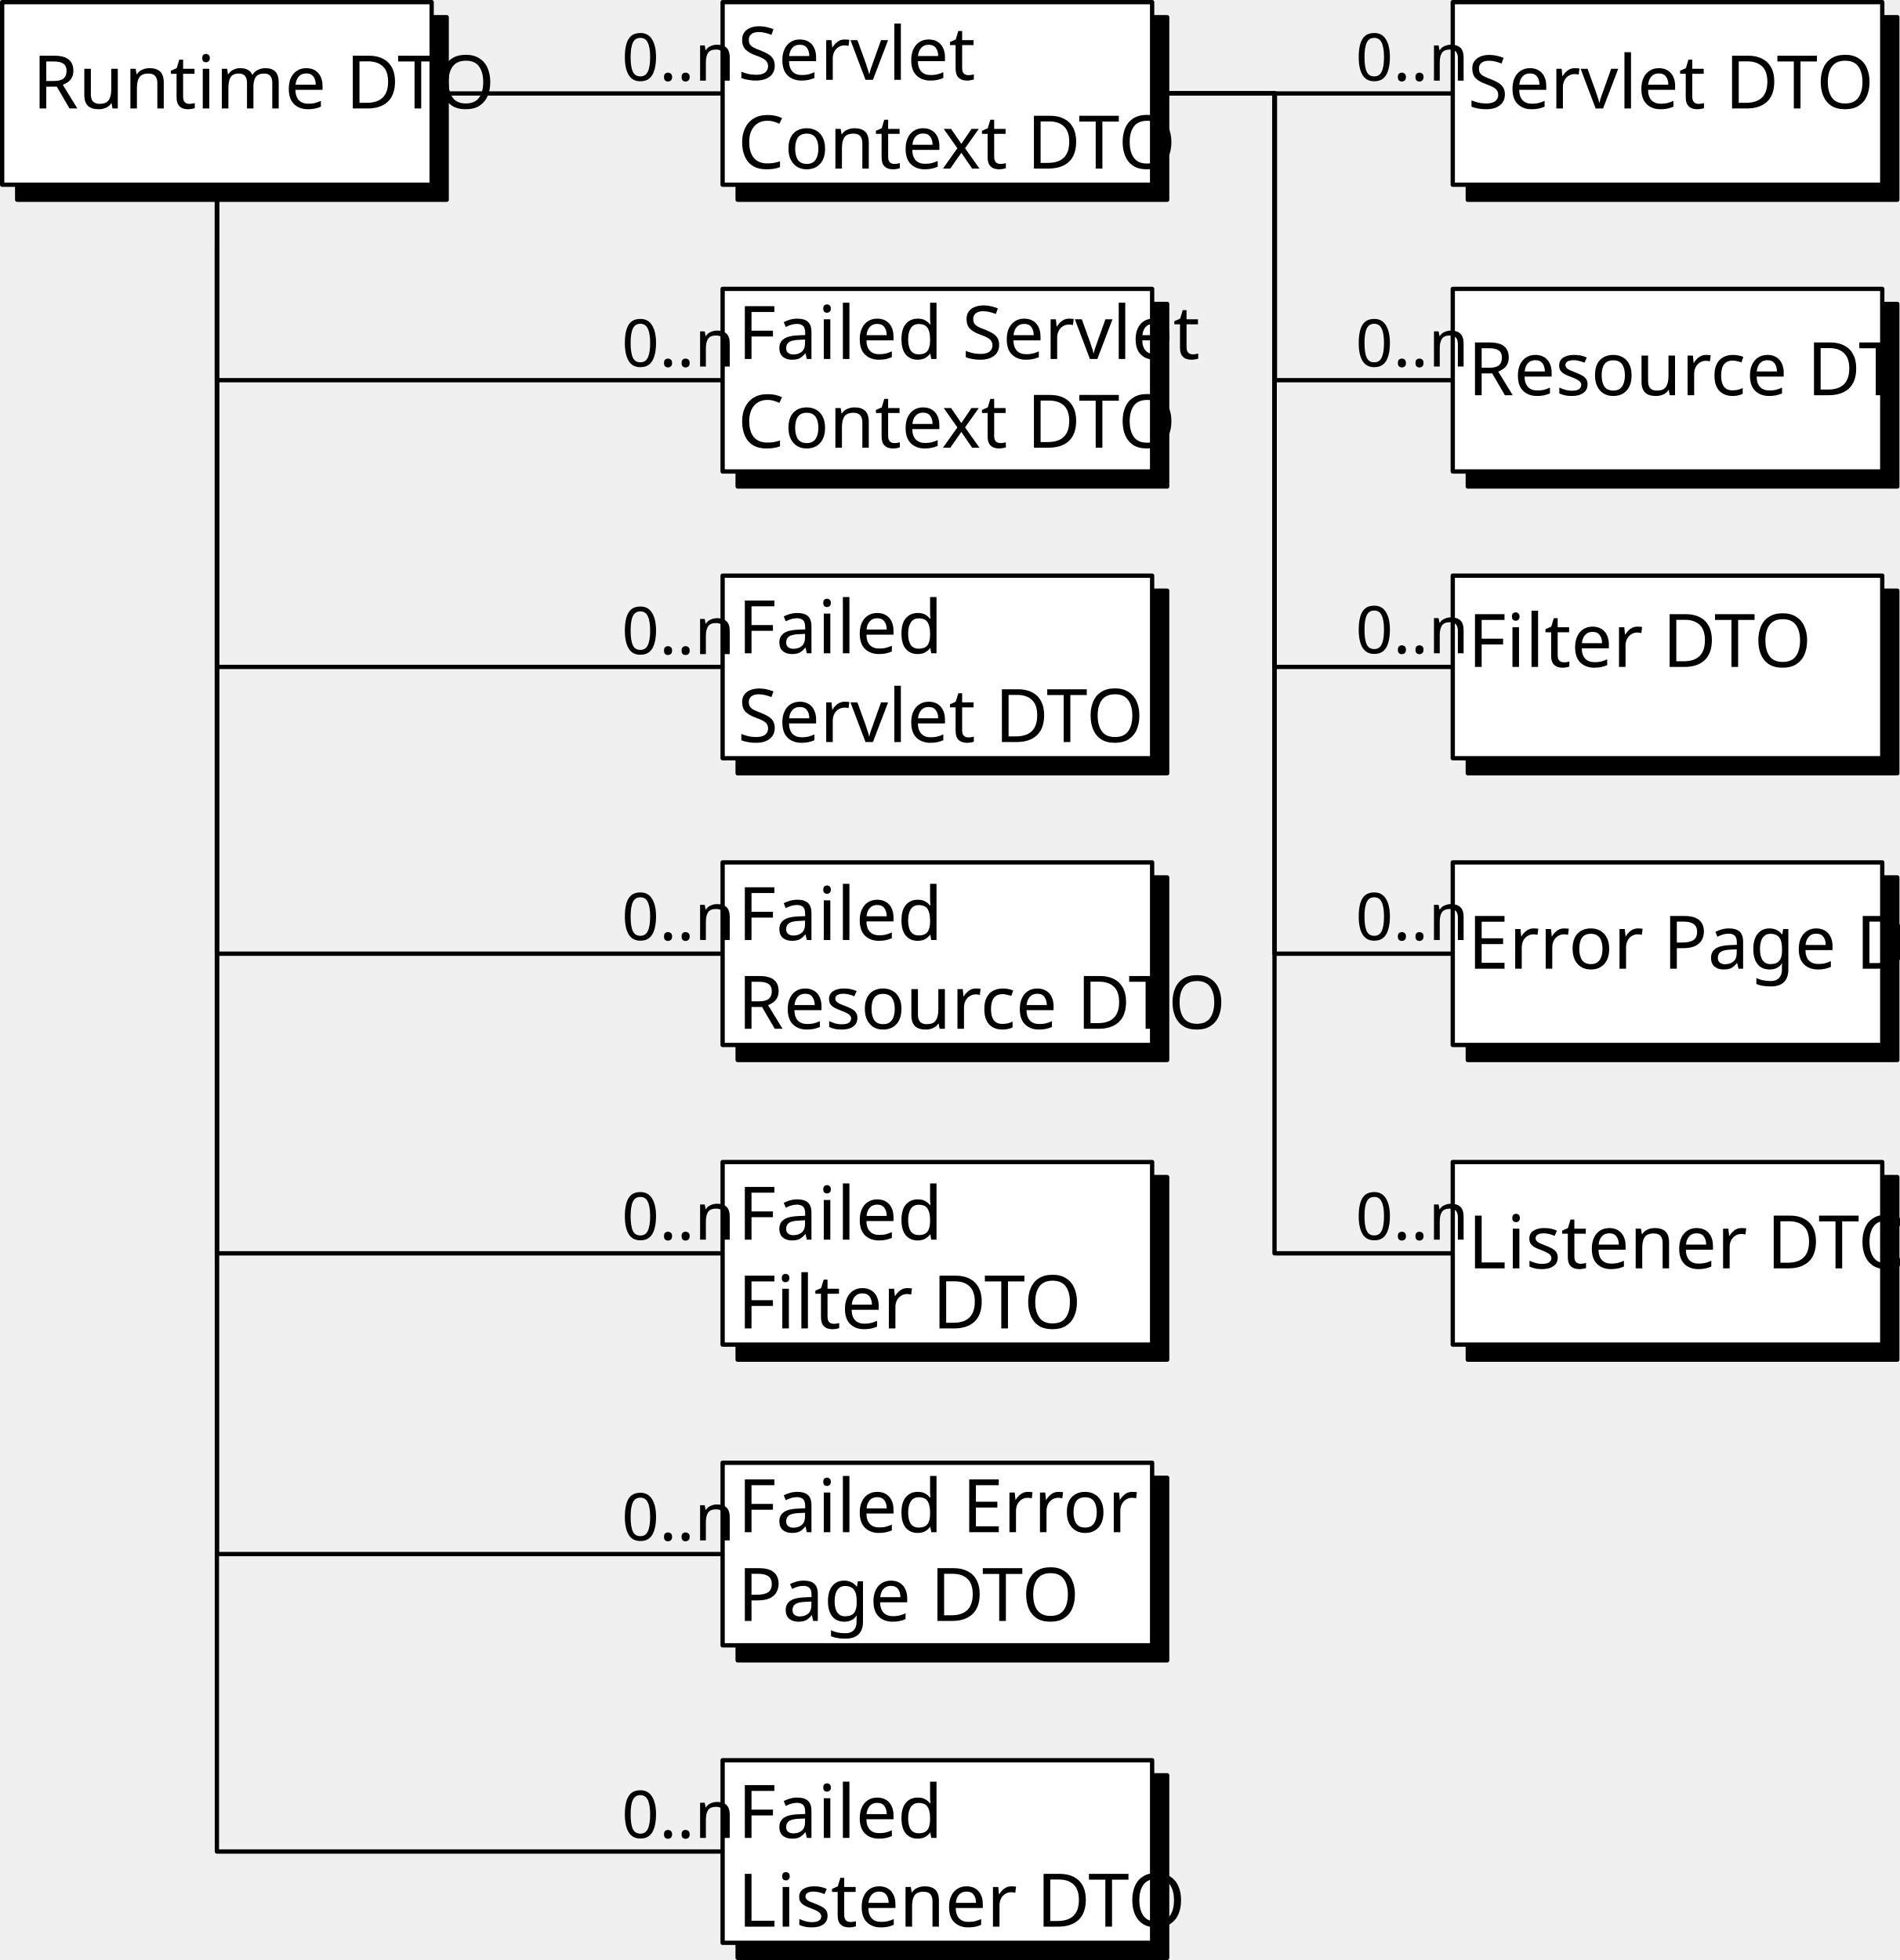
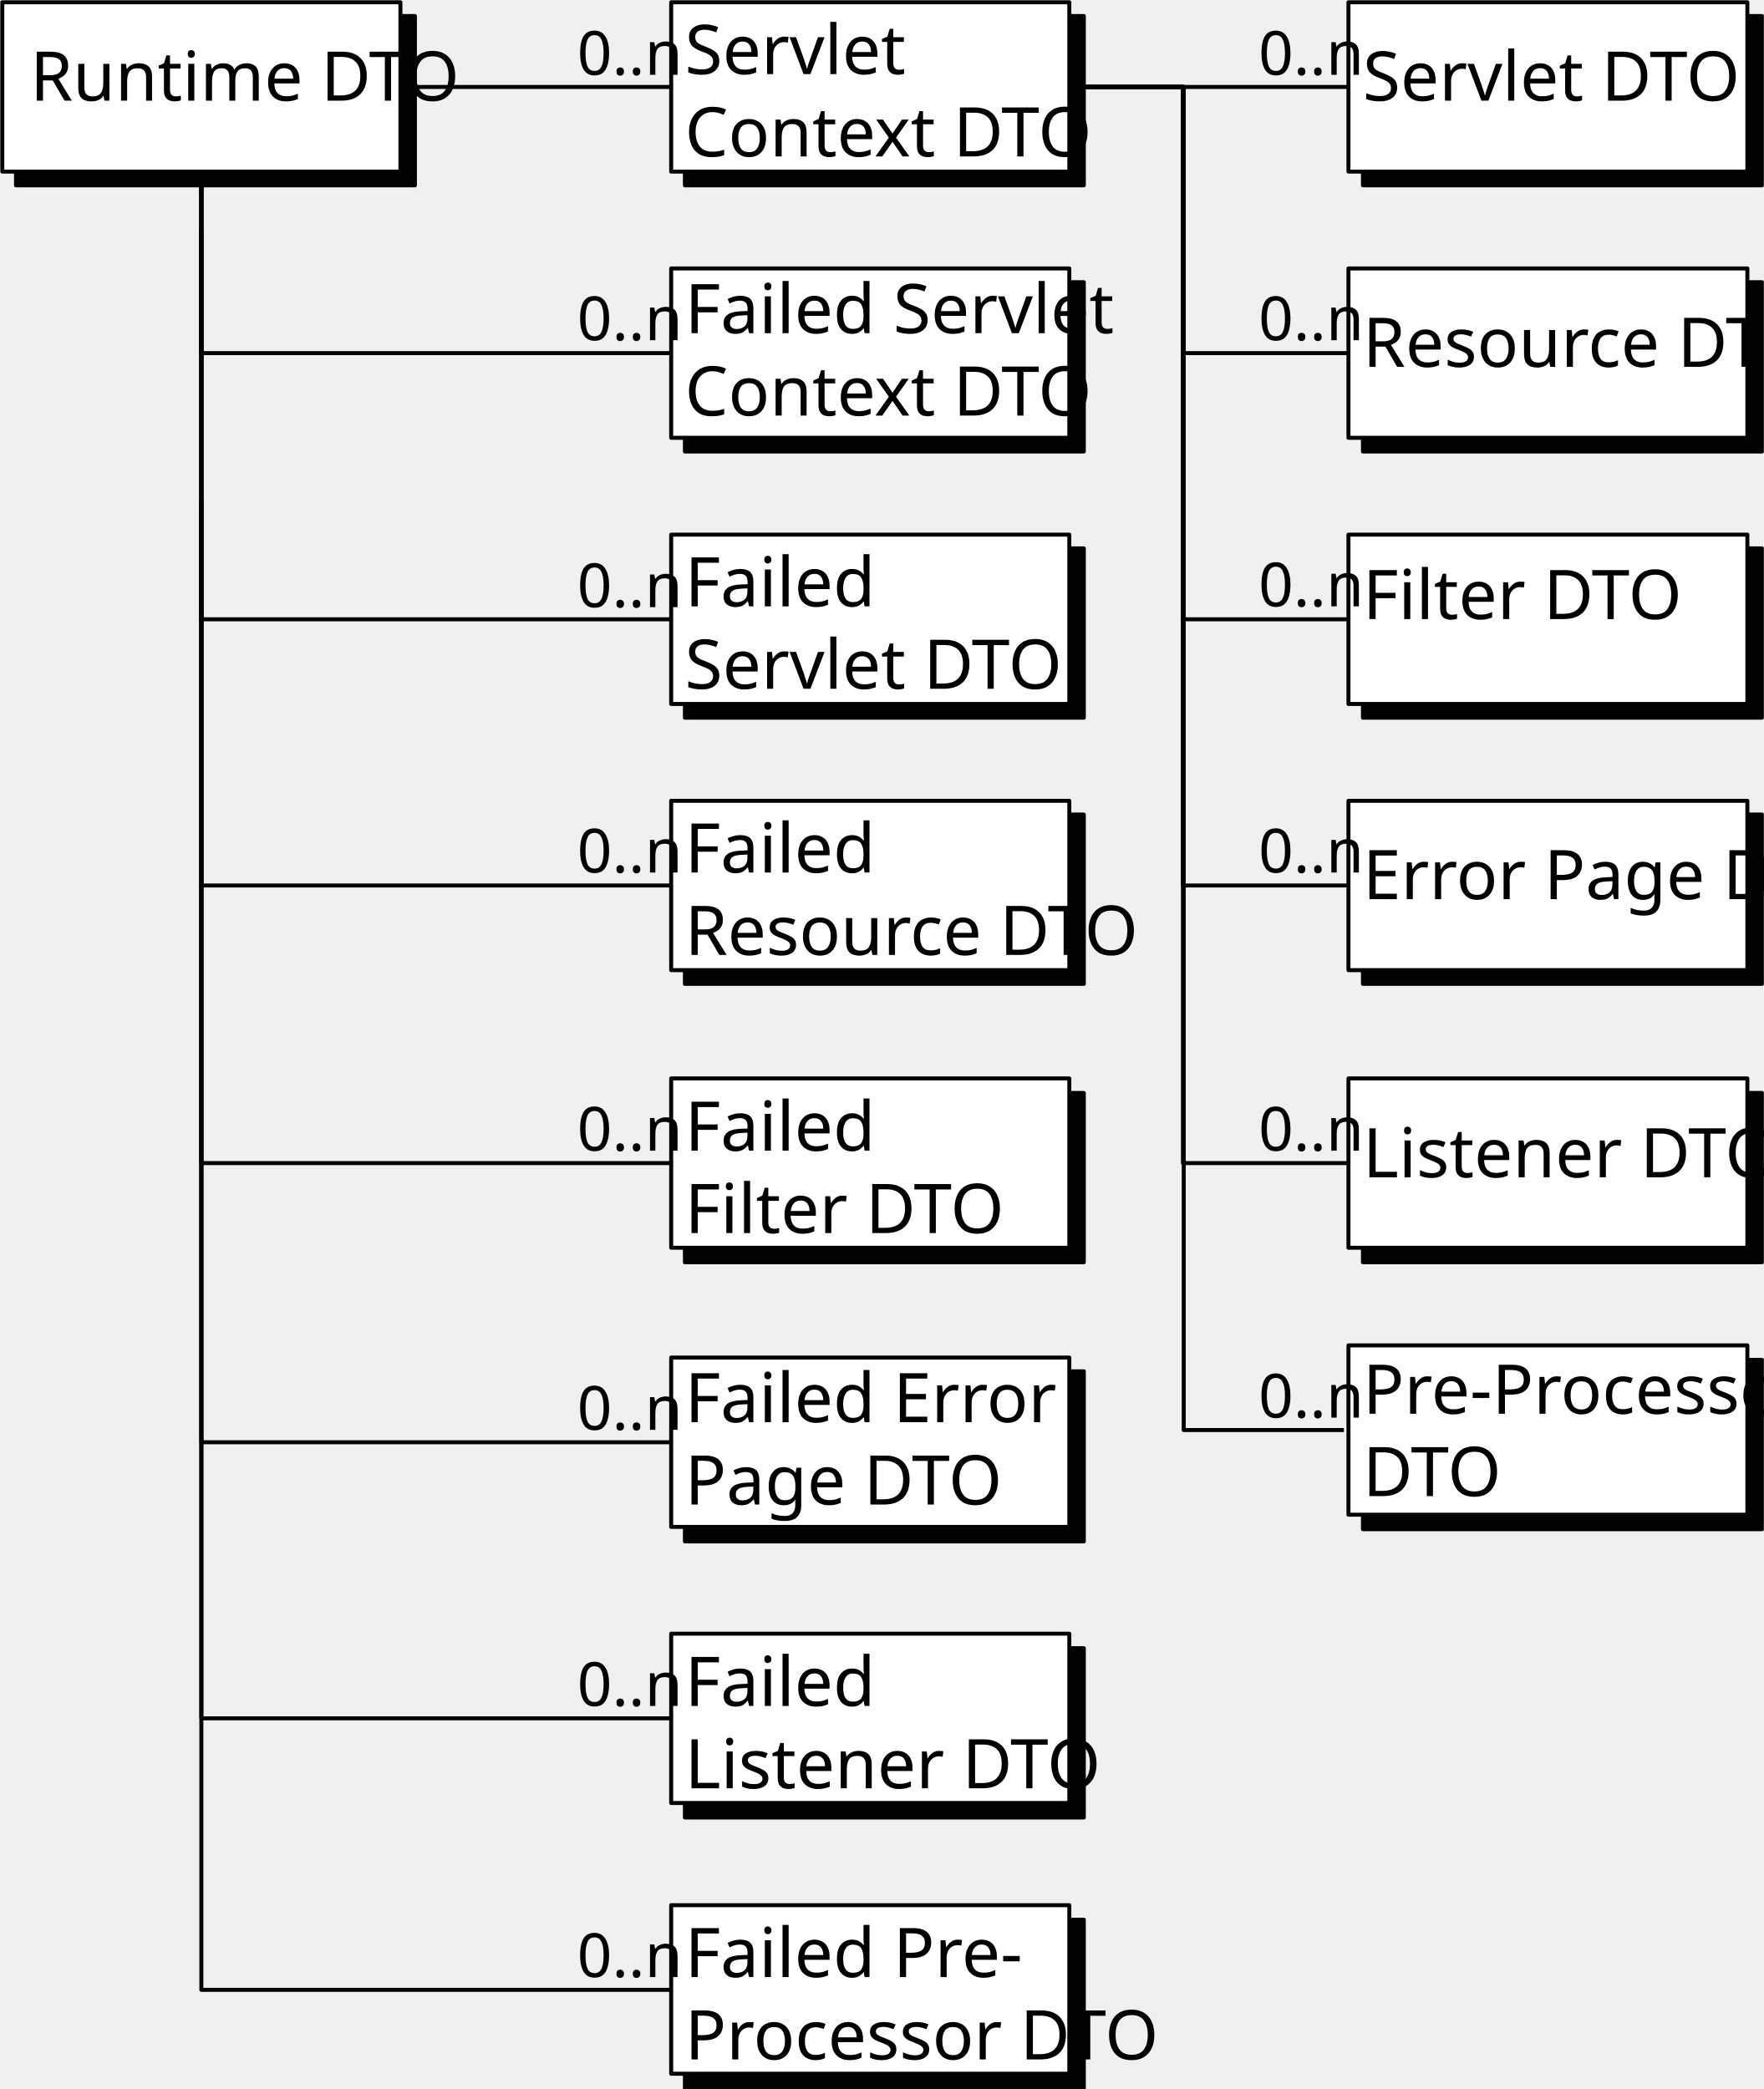
- <svg xmlns="http://www.w3.org/2000/svg" version="1.1" id="Layer_1" x="0px" y="0px" width="231.215px" height="238.536px" viewBox="0 0 231.215 238.536" style="enable-background:new 0 0 231.215 238.536;" xml:space="preserve">
-   <polygon points="28.232,24.311 2.091,24.311 2.091,2.091 54.373,2.091 54.373,24.311 " />
-   <polygon style="fill:none;stroke:#000000;stroke-width:0.523;stroke-linejoin:round;" points="28.232,24.311 2.091,24.311   2.091,2.091 54.373,2.091 54.373,24.311 " />
-   <polygon style="fill:#FFFFFF;" points="26.402,22.481 0.261,22.481 0.261,0.261 52.543,0.261 52.543,22.481 " />
-   <polygon style="fill:none;stroke:#000000;stroke-width:0.523;stroke-linejoin:round;" points="26.402,22.481 0.261,22.481   0.261,0.261 52.543,0.261 52.543,22.481 " />
-   <polygon points="115.935,24.311 89.793,24.311 89.793,2.091 142.077,2.091 142.077,24.311 " />
-   <polygon style="fill:none;stroke:#000000;stroke-width:0.523;stroke-linejoin:round;" points="115.935,24.311 89.793,24.311   89.793,2.091 142.077,2.091 142.077,24.311 " />
-   <polygon style="fill:#FFFFFF;" points="114.104,22.481 87.964,22.481 87.964,0.261 140.247,0.261 140.247,22.481 " />
-   <polygon style="fill:none;stroke:#000000;stroke-width:0.523;stroke-linejoin:round;" points="114.104,22.481 87.964,22.481   87.964,0.261 140.247,0.261 140.247,22.481 " />
-   <polygon points="204.813,24.311 178.672,24.311 178.672,2.091 230.956,2.091 230.956,24.311 " />
-   <polygon style="fill:none;stroke:#000000;stroke-width:0.523;stroke-linejoin:round;" points="204.813,24.311 178.672,24.311   178.672,2.091 230.956,2.091 230.956,24.311 " />
-   <polygon style="fill:#FFFFFF;" points="202.984,22.481 176.842,22.481 176.842,0.261 229.125,0.261 229.125,22.481 " />
-   <polygon style="fill:none;stroke:#000000;stroke-width:0.523;stroke-linejoin:round;" points="202.984,22.481 176.842,22.481   176.842,0.261 229.125,0.261 229.125,22.481 " />
-   <line style="fill:none;stroke:#000000;stroke-width:0.523;stroke-linejoin:round;" x1="140.247" y1="11.371" x2="176.842" y2="11.371" />
-   <line style="fill:none;stroke:#000000;stroke-width:0.523;stroke-linejoin:round;" x1="52.543" y1="11.371" x2="87.964" y2="11.371" />
-   <polygon points="204.813,59.209 178.672,59.209 178.672,36.989 230.956,36.989 230.956,59.209 " />
-   <polygon style="fill:none;stroke:#000000;stroke-width:0.523;stroke-linejoin:round;" points="204.813,59.209 178.672,59.209   178.672,36.989 230.956,36.989 230.956,59.209 " />
-   <polygon style="fill:#FFFFFF;" points="202.984,57.379 176.842,57.379 176.842,35.159 229.125,35.159 229.125,57.379 " />
-   <polygon style="fill:none;stroke:#000000;stroke-width:0.523;stroke-linejoin:round;" points="202.984,57.379 176.842,57.379   176.842,35.159 229.125,35.159 229.125,57.379 " />
-   <polyline style="fill:none;stroke:#000000;stroke-width:0.523;stroke-linejoin:round;" points="140.247,11.371 155.198,11.371   155.198,46.269 176.842,46.269 " />
-   <polygon points="204.813,94.107 178.672,94.107 178.672,71.887 230.956,71.887 230.956,94.107 " />
-   <polygon style="fill:none;stroke:#000000;stroke-width:0.523;stroke-linejoin:round;" points="204.813,94.107 178.672,94.107   178.672,71.887 230.956,71.887 230.956,94.107 " />
-   <polygon style="fill:#FFFFFF;" points="202.984,92.277 176.842,92.277 176.842,70.058 229.125,70.058 229.125,92.277 " />
-   <polygon style="fill:none;stroke:#000000;stroke-width:0.523;stroke-linejoin:round;" points="202.984,92.277 176.842,92.277   176.842,70.058 229.125,70.058 229.125,92.277 " />
-   <polygon points="204.813,129.004 178.672,129.004 178.672,106.786 230.956,106.786 230.956,129.004 " />
-   <polygon style="fill:none;stroke:#000000;stroke-width:0.523;stroke-linejoin:round;" points="204.813,129.004 178.672,129.004   178.672,106.785 230.956,106.785 230.956,129.004 " />
-   <polygon style="fill:#FFFFFF;" points="202.984,127.174 176.842,127.174 176.842,104.956 229.125,104.956 229.125,127.174 " />
-   <polygon style="fill:none;stroke:#000000;stroke-width:0.523;stroke-linejoin:round;" points="202.984,127.174 176.842,127.174   176.842,104.956 229.125,104.956 229.125,127.174 " />
-   <polygon points="204.813,165.472 178.672,165.472 178.672,143.252 230.956,143.252 230.956,165.472 " />
-   <polygon style="fill:none;stroke:#000000;stroke-width:0.523;stroke-linejoin:round;" points="204.813,165.472 178.672,165.472   178.672,143.252 230.956,143.252 230.956,165.472 " />
-   <polygon style="fill:#FFFFFF;" points="202.984,163.642 176.842,163.642 176.842,141.422 229.125,141.422 229.125,163.642 " />
-   <polygon style="fill:none;stroke:#000000;stroke-width:0.523;stroke-linejoin:round;" points="202.984,163.642 176.842,163.642   176.842,141.422 229.125,141.422 229.125,163.642 " />
-   <polygon points="115.935,59.209 89.793,59.209 89.793,36.989 142.077,36.989 142.077,59.209 " />
-   <polygon style="fill:none;stroke:#000000;stroke-width:0.523;stroke-linejoin:round;" points="115.935,59.209 89.793,59.209   89.793,36.989 142.077,36.989 142.077,59.209 " />
-   <polygon style="fill:#FFFFFF;" points="114.104,57.379 87.964,57.379 87.964,35.159 140.247,35.159 140.247,57.379 " />
-   <polygon style="fill:none;stroke:#000000;stroke-width:0.523;stroke-linejoin:round;" points="114.104,57.379 87.964,57.379   87.964,35.159 140.247,35.159 140.247,57.379 " />
-   <polyline style="fill:none;stroke:#000000;stroke-width:0.523;stroke-linejoin:round;" points="26.402,22.481 26.402,46.269   87.964,46.269 " />
-   <polygon points="115.935,94.107 89.793,94.107 89.793,71.887 142.077,71.887 142.077,94.107 " />
-   <polygon style="fill:none;stroke:#000000;stroke-width:0.523;stroke-linejoin:round;" points="115.935,94.107 89.793,94.107   89.793,71.887 142.077,71.887 142.077,94.107 " />
-   <polygon style="fill:#FFFFFF;" points="114.104,92.277 87.964,92.277 87.964,70.058 140.247,70.058 140.247,92.277 " />
-   <polygon style="fill:none;stroke:#000000;stroke-width:0.523;stroke-linejoin:round;" points="114.104,92.277 87.964,92.277   87.964,70.058 140.247,70.058 140.247,92.277 " />
-   <polygon points="115.935,129.004 89.793,129.004 89.793,106.786 142.077,106.786 142.077,129.004 " />
-   <polygon style="fill:none;stroke:#000000;stroke-width:0.523;stroke-linejoin:round;" points="115.935,129.004 89.793,129.004   89.793,106.785 142.077,106.785 142.077,129.004 " />
-   <polygon style="fill:#FFFFFF;" points="114.104,127.174 87.964,127.174 87.964,104.956 140.247,104.956 140.247,127.174 " />
-   <polygon style="fill:none;stroke:#000000;stroke-width:0.523;stroke-linejoin:round;" points="114.104,127.174 87.964,127.174   87.964,104.956 140.247,104.956 140.247,127.174 " />
-   <polygon points="115.935,165.472 89.793,165.472 89.793,143.252 142.077,143.252 142.077,165.472 " />
-   <polygon style="fill:none;stroke:#000000;stroke-width:0.523;stroke-linejoin:round;" points="115.935,165.472 89.793,165.472   89.793,143.252 142.077,143.252 142.077,165.472 " />
-   <polygon style="fill:#FFFFFF;" points="114.104,163.642 87.964,163.642 87.964,141.422 140.247,141.422 140.247,163.642 " />
-   <polygon style="fill:none;stroke:#000000;stroke-width:0.523;stroke-linejoin:round;" points="114.104,163.642 87.964,163.642   87.964,141.422 140.247,141.422 140.247,163.642 " />
-   <polygon points="115.935,202.069 89.793,202.069 89.793,179.849 142.077,179.849 142.077,202.069 " />
-   <polygon style="fill:none;stroke:#000000;stroke-width:0.523;stroke-linejoin:round;" points="115.935,202.069 89.793,202.069   89.793,179.849 142.077,179.849 142.077,202.069 " />
-   <polygon style="fill:#FFFFFF;" points="114.104,200.239 87.964,200.239 87.964,178.02 140.247,178.02 140.247,200.239 " />
-   <polygon style="fill:none;stroke:#000000;stroke-width:0.523;stroke-linejoin:round;" points="114.104,200.239 87.964,200.239   87.964,178.02 140.247,178.02 140.247,200.239 " />
-   <polyline style="fill:none;stroke:#000000;stroke-width:0.523;stroke-linejoin:round;" points="140.247,11.371 155.146,11.371   155.146,81.167 176.842,81.167 " />
-   <polyline style="fill:none;stroke:#000000;stroke-width:0.523;stroke-linejoin:round;" points="140.247,11.371 155.146,11.371   155.146,116.065 176.842,116.065 " />
-   <polyline style="fill:none;stroke:#000000;stroke-width:0.523;stroke-linejoin:round;" points="140.247,11.371 155.146,11.371   155.146,152.532 176.842,152.532 " />
-   <polyline style="fill:none;stroke:#000000;stroke-width:0.523;stroke-linejoin:round;" points="26.402,22.481 26.402,22.481   26.402,81.167 87.964,81.167 " />
-   <polyline style="fill:none;stroke:#000000;stroke-width:0.523;stroke-linejoin:round;" points="26.402,22.481 26.402,22.481   26.402,116.065 87.964,116.065 " />
-   <polyline style="fill:none;stroke:#000000;stroke-width:0.523;stroke-linejoin:round;" points="26.402,22.481 26.402,22.481   26.402,152.532 87.964,152.532 " />
-   <polyline style="fill:none;stroke:#000000;stroke-width:0.523;stroke-linejoin:round;" points="26.402,22.481 26.402,22.481   26.402,189.129 87.964,189.129 " />
-   <polygon points="115.935,238.274 89.793,238.274 89.793,216.055 142.077,216.055 142.077,238.274 " />
-   <polygon style="fill:none;stroke:#000000;stroke-width:0.523;stroke-linejoin:round;" points="115.935,238.274 89.793,238.274   89.793,216.055 142.077,216.055 142.077,238.274 " />
-   <polygon style="fill:#FFFFFF;" points="114.104,236.444 87.964,236.444 87.964,214.225 140.247,214.225 140.247,236.444 " />
-   <polygon style="fill:none;stroke:#000000;stroke-width:0.523;stroke-linejoin:round;" points="114.104,236.444 87.964,236.444   87.964,214.225 140.247,214.225 140.247,236.444 " />
-   <polyline style="fill:none;stroke:#000000;stroke-width:0.523;stroke-linejoin:round;" points="26.141,30.245 26.402,30.245   26.402,225.334 87.964,225.334 " />
-   <text transform="matrix(1 0 0 1 3.9458 13.2007)" style="font-family:'ProductusBook'; font-size:9;">Runtime DTO</text>
-   <text transform="matrix(1 0 0 1 75.6719 9.812)" style="font-family:'ProductusBook'; font-size:8;">0..n</text>
-   <text transform="matrix(1 0 0 1 75.6719 44.6089)" style="font-family:'ProductusBook'; font-size:8;">0..n</text>
-   <text transform="matrix(1 0 0 1 75.6719 79.6089)" style="font-family:'ProductusBook'; font-size:8;">0..n</text>
-   <text transform="matrix(1 0 0 1 75.6719 114.4048)" style="font-family:'ProductusBook'; font-size:8;">0..n</text>
-   <text transform="matrix(1 0 0 1 75.6719 150.8716)" style="font-family:'ProductusBook'; font-size:8;">0..n</text>
-   <text transform="matrix(1 0 0 1 75.6719 187.4692)" style="font-family:'ProductusBook'; font-size:8;">0..n</text>
-   <text transform="matrix(1 0 0 1 75.6719 223.6743)" style="font-family:'ProductusBook'; font-size:8;">0..n</text>
-   <text transform="matrix(1 0 0 1 165.0044 9.812)" style="font-family:'ProductusBook'; font-size:8;">0..n</text>
-   <text transform="matrix(1 0 0 1 165.0044 44.6089)" style="font-family:'ProductusBook'; font-size:8;">0..n</text>
-   <text transform="matrix(1 0 0 1 165.0044 79.5068)" style="font-family:'ProductusBook'; font-size:8;">0..n</text>
-   <text transform="matrix(1 0 0 1 165.0044 114.4048)" style="font-family:'ProductusBook'; font-size:8;">0..n</text>
-   <text transform="matrix(1 0 0 1 165.0044 150.8716)" style="font-family:'ProductusBook'; font-size:8;">0..n</text>
-   <text transform="matrix(1 0 0 1 89.793 9.7109)" style="enable-background:new    ;">
-     <tspan x="0" y="0" style="font-family:'ProductusBook'; font-size:9;">Servlet</tspan>
-     <tspan x="0" y="10.8" style="font-family:'ProductusBook'; font-size:9;">Context DTO</tspan>
-   </text>
-   <text transform="matrix(1 0 0 1 89.7925 43.6855)" style="enable-background:new    ;">
-     <tspan x="0" y="0" style="font-family:'ProductusBook'; font-size:9;">Failed Servlet</tspan>
-     <tspan x="0" y="10.8" style="font-family:'ProductusBook'; font-size:9;">Context DTO</tspan>
-   </text>
-   <text transform="matrix(1 0 0 1 89.7925 79.5068)" style="enable-background:new    ;">
-     <tspan x="0" y="0" style="font-family:'ProductusBook'; font-size:9;">Failed</tspan>
-     <tspan x="0" y="10.8" style="font-family:'ProductusBook'; font-size:9;">Servlet DTO</tspan>
-   </text>
-   <text transform="matrix(1 0 0 1 89.7925 114.4048)" style="enable-background:new    ;">
-     <tspan x="0" y="0" style="font-family:'ProductusBook'; font-size:9;">Failed</tspan>
-     <tspan x="0" y="10.8" style="font-family:'ProductusBook'; font-size:9;">Resource DTO</tspan>
-   </text>
-   <text transform="matrix(1 0 0 1 89.7925 150.8716)" style="enable-background:new    ;">
-     <tspan x="0" y="0" style="font-family:'ProductusBook'; font-size:9;">Failed</tspan>
-     <tspan x="0" y="10.8" style="font-family:'ProductusBook'; font-size:9;">Filter DTO</tspan>
-   </text>
-   <text transform="matrix(1 0 0 1 89.7925 186.4692)" style="enable-background:new    ;">
-     <tspan x="0" y="0" style="font-family:'ProductusBook'; font-size:9;">Failed Error</tspan>
-     <tspan x="0" y="10.8" style="font-family:'ProductusBook'; font-size:9;">Page DTO</tspan>
-   </text>
-   <text transform="matrix(1 0 0 1 89.7925 223.6743)" style="enable-background:new    ;">
-     <tspan x="0" y="0" style="font-family:'ProductusBook'; font-size:9;">Failed</tspan>
-     <tspan x="0" y="10.799" style="font-family:'ProductusBook'; font-size:9;">Listener DTO</tspan>
-   </text>
-   <text transform="matrix(1 0 0 1 178.6724 13.2012)" style="font-family:'ProductusBook'; font-size:9;">Servlet DTO</text>
-   <text transform="matrix(1 0 0 1 178.6724 48.0986)" style="font-family:'ProductusBook'; font-size:9;">Resource DTO</text>
-   <text transform="matrix(1 0 0 1 178.6724 81.1675)" style="font-family:'ProductusBook'; font-size:9;">Filter DTO</text>
-   <text transform="matrix(1 0 0 1 178.6724 117.8955)" style="font-family:'ProductusBook'; font-size:9;">Error Page DTO</text>
-   <text transform="matrix(1 0 0 1 178.6724 154.3618)" style="font-family:'ProductusBook'; font-size:9;">Listener DTO</text>
+ <svg xmlns="http://www.w3.org/2000/svg" version="1.1" id="Layer_1" x="0px" y="0px" viewBox="0 0 231.2 273.9" style="enable-background:new 0 0 231.2 273.9;" xml:space="preserve">
+   <style type="text/css">
+ 	.st0{fill:none;stroke:#000000;stroke-width:0.523;stroke-linejoin:round;}
+ 	.st1{fill:#FFFFFF;}
+ 	.st2{font-family:'ProductusBook';}
+ 	.st3{font-size:9px;}
+ 	.st4{font-size:8px;}
+ </style>
+   <polygon points="28.2,24.3 2.1,24.3 2.1,2.1 54.4,2.1 54.4,24.3 " />
+   <polygon class="st0" points="28.2,24.3 2.1,24.3 2.1,2.1 54.4,2.1 54.4,24.3 " />
+   <polygon class="st1" points="26.4,22.5 0.3,22.5 0.3,0.3 52.5,0.3 52.5,22.5 " />
+   <polygon class="st0" points="26.4,22.5 0.3,22.5 0.3,0.3 52.5,0.3 52.5,22.5 " />
+   <polygon points="115.9,24.3 89.8,24.3 89.8,2.1 142.1,2.1 142.1,24.3 " />
+   <polygon class="st0" points="115.9,24.3 89.8,24.3 89.8,2.1 142.1,2.1 142.1,24.3 " />
+   <polygon class="st1" points="114.1,22.5 88,22.5 88,0.3 140.2,0.3 140.2,22.5 " />
+   <polygon class="st0" points="114.1,22.5 88,22.5 88,0.3 140.2,0.3 140.2,22.5 " />
+   <polygon points="204.8,24.3 178.7,24.3 178.7,2.1 231,2.1 231,24.3 " />
+   <polygon class="st0" points="204.8,24.3 178.7,24.3 178.7,2.1 231,2.1 231,24.3 " />
+   <polygon class="st1" points="203,22.5 176.8,22.5 176.8,0.3 229.1,0.3 229.1,22.5 " />
+   <polygon class="st0" points="203,22.5 176.8,22.5 176.8,0.3 229.1,0.3 229.1,22.5 " />
+   <line class="st0" x1="140.2" y1="11.4" x2="176.8" y2="11.4" />
+   <line class="st0" x1="52.5" y1="11.4" x2="88" y2="11.4" />
+   <polygon points="204.8,59.2 178.7,59.2 178.7,37 231,37 231,59.2 " />
+   <polygon class="st0" points="204.8,59.2 178.7,59.2 178.7,37 231,37 231,59.2 " />
+   <polygon class="st1" points="203,57.4 176.8,57.4 176.8,35.2 229.1,35.2 229.1,57.4 " />
+   <polygon class="st0" points="203,57.4 176.8,57.4 176.8,35.2 229.1,35.2 229.1,57.4 " />
+   <polyline class="st0" points="140.2,11.4 155.2,11.4 155.2,46.3 176.8,46.3 " />
+   <polygon points="204.8,94.1 178.7,94.1 178.7,71.9 231,71.9 231,94.1 " />
+   <polygon class="st0" points="204.8,94.1 178.7,94.1 178.7,71.9 231,71.9 231,94.1 " />
+   <polygon class="st1" points="203,92.3 176.8,92.3 176.8,70.1 229.1,70.1 229.1,92.3 " />
+   <polygon class="st0" points="203,92.3 176.8,92.3 176.8,70.1 229.1,70.1 229.1,92.3 " />
+   <polygon points="204.8,129 178.7,129 178.7,106.8 231,106.8 231,129 " />
+   <polygon class="st0" points="204.8,129 178.7,129 178.7,106.8 231,106.8 231,129 " />
+   <polygon class="st1" points="203,127.2 176.8,127.2 176.8,105 229.1,105 229.1,127.2 " />
+   <polygon class="st0" points="203,127.2 176.8,127.2 176.8,105 229.1,105 229.1,127.2 " />
+   <polygon points="204.8,165.5 178.7,165.5 178.7,143.3 231,143.3 231,165.5 " />
+   <polygon class="st0" points="204.8,165.5 178.7,165.5 178.7,143.3 231,143.3 231,165.5 " />
+   <polygon class="st1" points="203,163.6 176.8,163.6 176.8,141.4 229.1,141.4 229.1,163.6 " />
+   <polygon class="st0" points="203,163.6 176.8,163.6 176.8,141.4 229.1,141.4 229.1,163.6 " />
+   <polygon points="115.9,59.2 89.8,59.2 89.8,37 142.1,37 142.1,59.2 " />
+   <polygon class="st0" points="115.9,59.2 89.8,59.2 89.8,37 142.1,37 142.1,59.2 " />
+   <polygon class="st1" points="114.1,57.4 88,57.4 88,35.2 140.2,35.2 140.2,57.4 " />
+   <polygon class="st0" points="114.1,57.4 88,57.4 88,35.2 140.2,35.2 140.2,57.4 " />
+   <polyline class="st0" points="26.4,22.5 26.4,46.3 88,46.3 " />
+   <polygon points="115.9,94.1 89.8,94.1 89.8,71.9 142.1,71.9 142.1,94.1 " />
+   <polygon class="st0" points="115.9,94.1 89.8,94.1 89.8,71.9 142.1,71.9 142.1,94.1 " />
+   <polygon class="st1" points="114.1,92.3 88,92.3 88,70.1 140.2,70.1 140.2,92.3 " />
+   <polygon class="st0" points="114.1,92.3 88,92.3 88,70.1 140.2,70.1 140.2,92.3 " />
+   <polygon points="115.9,129 89.8,129 89.8,106.8 142.1,106.8 142.1,129 " />
+   <polygon class="st0" points="115.9,129 89.8,129 89.8,106.8 142.1,106.8 142.1,129 " />
+   <polygon class="st1" points="114.1,127.2 88,127.2 88,105 140.2,105 140.2,127.2 " />
+   <polygon class="st0" points="114.1,127.2 88,127.2 88,105 140.2,105 140.2,127.2 " />
+   <polygon points="115.9,165.5 89.8,165.5 89.8,143.3 142.1,143.3 142.1,165.5 " />
+   <polygon class="st0" points="115.9,165.5 89.8,165.5 89.8,143.3 142.1,143.3 142.1,165.5 " />
+   <polygon class="st1" points="114.1,163.6 88,163.6 88,141.4 140.2,141.4 140.2,163.6 " />
+   <polygon class="st0" points="114.1,163.6 88,163.6 88,141.4 140.2,141.4 140.2,163.6 " />
+   <polygon points="115.9,202.1 89.8,202.1 89.8,179.8 142.1,179.8 142.1,202.1 " />
+   <polygon class="st0" points="115.9,202.1 89.8,202.1 89.8,179.8 142.1,179.8 142.1,202.1 " />
+   <polygon class="st1" points="114.1,200.2 88,200.2 88,178 140.2,178 140.2,200.2 " />
+   <polygon class="st0" points="114.1,200.2 88,200.2 88,178 140.2,178 140.2,200.2 " />
+   <polyline class="st0" points="140.2,11.4 155.1,11.4 155.1,81.2 176.8,81.2 " />
+   <polyline class="st0" points="140.2,11.4 155.1,11.4 155.1,116.1 176.8,116.1 " />
+   <polyline class="st0" points="140.2,11.4 155.1,11.4 155.1,152.5 176.8,152.5 " />
+   <polyline class="st0" points="26.4,22.5 26.4,22.5 26.4,81.2 88,81.2 " />
+   <polyline class="st0" points="26.4,22.5 26.4,22.5 26.4,116.1 88,116.1 " />
+   <polyline class="st0" points="26.4,22.5 26.4,22.5 26.4,152.5 88,152.5 " />
+   <polyline class="st0" points="26.4,22.5 26.4,22.5 26.4,189.1 88,189.1 " />
+   <polygon points="115.9,238.3 89.8,238.3 89.8,216.1 142.1,216.1 142.1,238.3 " />
+   <polygon class="st0" points="115.9,238.3 89.8,238.3 89.8,216.1 142.1,216.1 142.1,238.3 " />
+   <polygon class="st1" points="114.1,236.4 88,236.4 88,214.2 140.2,214.2 140.2,236.4 " />
+   <polygon class="st0" points="114.1,236.4 88,236.4 88,214.2 140.2,214.2 140.2,236.4 " />
+   <polyline class="st0" points="26.1,30.2 26.4,30.2 26.4,225.3 88,225.3 " />
+   <text transform="matrix(1 0 0 1 3.9458 13.2007)" class="st2 st3">Runtime DTO</text>
+   <text transform="matrix(1 0 0 1 75.6719 9.812)" class="st2 st4">0..n</text>
+   <text transform="matrix(1 0 0 1 75.6719 44.6089)" class="st2 st4">0..n</text>
+   <text transform="matrix(1 0 0 1 75.6719 79.6089)" class="st2 st4">0..n</text>
+   <text transform="matrix(1 0 0 1 75.6719 114.4048)" class="st2 st4">0..n</text>
+   <text transform="matrix(1 0 0 1 75.6719 150.8716)" class="st2 st4">0..n</text>
+   <text transform="matrix(1 0 0 1 75.6719 187.4692)" class="st2 st4">0..n</text>
+   <text transform="matrix(1 0 0 1 75.6719 223.6743)" class="st2 st4">0..n</text>
+   <text transform="matrix(1 0 0 1 165.0044 9.812)" class="st2 st4">0..n</text>
+   <text transform="matrix(1 0 0 1 165.0044 44.6089)" class="st2 st4">0..n</text>
+   <text transform="matrix(1 0 0 1 165.0044 79.5068)" class="st2 st4">0..n</text>
+   <text transform="matrix(1 0 0 1 165.0044 114.4048)" class="st2 st4">0..n</text>
+   <text transform="matrix(1 0 0 1 165.0044 150.8716)" class="st2 st4">0..n</text>
+   <text transform="matrix(1 0 0 1 89.793 9.7109)" class="st2 st3">Servlet</text>
+   <text transform="matrix(1 0 0 1 89.793 20.5109)" class="st2 st3">Context DTO</text>
+   <text transform="matrix(1 0 0 1 89.7925 43.6855)" class="st2 st3">Failed Servlet</text>
+   <text transform="matrix(1 0 0 1 89.7925 54.4855)" class="st2 st3">Context DTO</text>
+   <text transform="matrix(1 0 0 1 89.7925 79.5068)" class="st2 st3">Failed</text>
+   <text transform="matrix(1 0 0 1 89.7925 90.3068)" class="st2 st3">Servlet DTO</text>
+   <text transform="matrix(1 0 0 1 89.7925 114.4048)" class="st2 st3">Failed</text>
+   <text transform="matrix(1 0 0 1 89.7925 125.2048)" class="st2 st3">Resource DTO</text>
+   <text transform="matrix(1 0 0 1 89.7925 150.8716)" class="st2 st3">Failed</text>
+   <text transform="matrix(1 0 0 1 89.7925 161.6716)" class="st2 st3">Filter DTO</text>
+   <text transform="matrix(1 0 0 1 89.7925 186.4692)" class="st2 st3">Failed Error</text>
+   <text transform="matrix(1 0 0 1 89.7925 197.2692)" class="st2 st3">Page DTO</text>
+   <text transform="matrix(1 0 0 1 89.7925 223.6743)" class="st2 st3">Failed</text>
+   <text transform="matrix(1 0 0 1 89.7925 234.4733)" class="st2 st3">Listener DTO</text>
+   <text transform="matrix(1 0 0 1 178.6724 13.2012)" class="st2 st3">Servlet DTO</text>
+   <text transform="matrix(1 0 0 1 178.6724 48.0986)" class="st2 st3">Resource DTO</text>
+   <text transform="matrix(1 0 0 1 178.6724 81.1675)" class="st2 st3">Filter DTO</text>
+   <text transform="matrix(1 0 0 1 178.6724 117.8955)" class="st2 st3">Error Page DTO</text>
+   <text transform="matrix(1 0 0 1 178.6724 154.3618)" class="st2 st3">Listener DTO</text>
+   <polygon points="204.8,200.5 178.7,200.5 178.7,178.3 231,178.3 231,200.5 " />
+   <polygon class="st0" points="204.8,200.5 178.7,200.5 178.7,178.3 231,178.3 231,200.5 " />
+   <polygon class="st1" points="203,198.6 176.8,198.6 176.8,176.4 229.1,176.4 229.1,198.6 " />
+   <polygon class="st0" points="203,198.6 176.8,198.6 176.8,176.4 229.1,176.4 229.1,198.6 " />
+   <text transform="matrix(1 0 0 1 165.0044 185.8716)" class="st2 st4">0..n</text>
+   <text transform="matrix(1 0 0 1 178.6724 185.3618)" class="st2 st3">Pre-Processor</text>
+   <text transform="matrix(1 0 0 1 178.6724 196.1618)" class="st2 st3">DTO</text>
+   <polyline class="st0" points="155.1,11.4 155.2,11.4 155.2,187.5 176.2,187.5 " />
+   <polygon points="115.9,273.9 89.8,273.9 89.8,251.7 142.1,251.7 142.1,273.9 " />
+   <polygon class="st0" points="115.9,273.9 89.8,273.9 89.8,251.7 142.1,251.7 142.1,273.9 " />
+   <polygon class="st1" points="114.1,271.9 88,271.9 88,249.8 140.2,249.8 140.2,271.9 " />
+   <polygon class="st0" points="114.1,271.9 88,271.9 88,249.8 140.2,249.8 140.2,271.9 " />
+   <polyline class="st0" points="26.1,65.8 26.4,65.8 26.4,260.9 88,260.9 " />
+   <text transform="matrix(1 0 0 1 75.6719 259.2243)" class="st2 st4">0..n</text>
+   <text transform="matrix(1 0 0 1 89.7925 259.2243)" class="st2 st3">Failed Pre-</text>
+   <text transform="matrix(1 0 0 1 89.7925 270.0233)" class="st2 st3">Processor DTO</text>
</svg>
